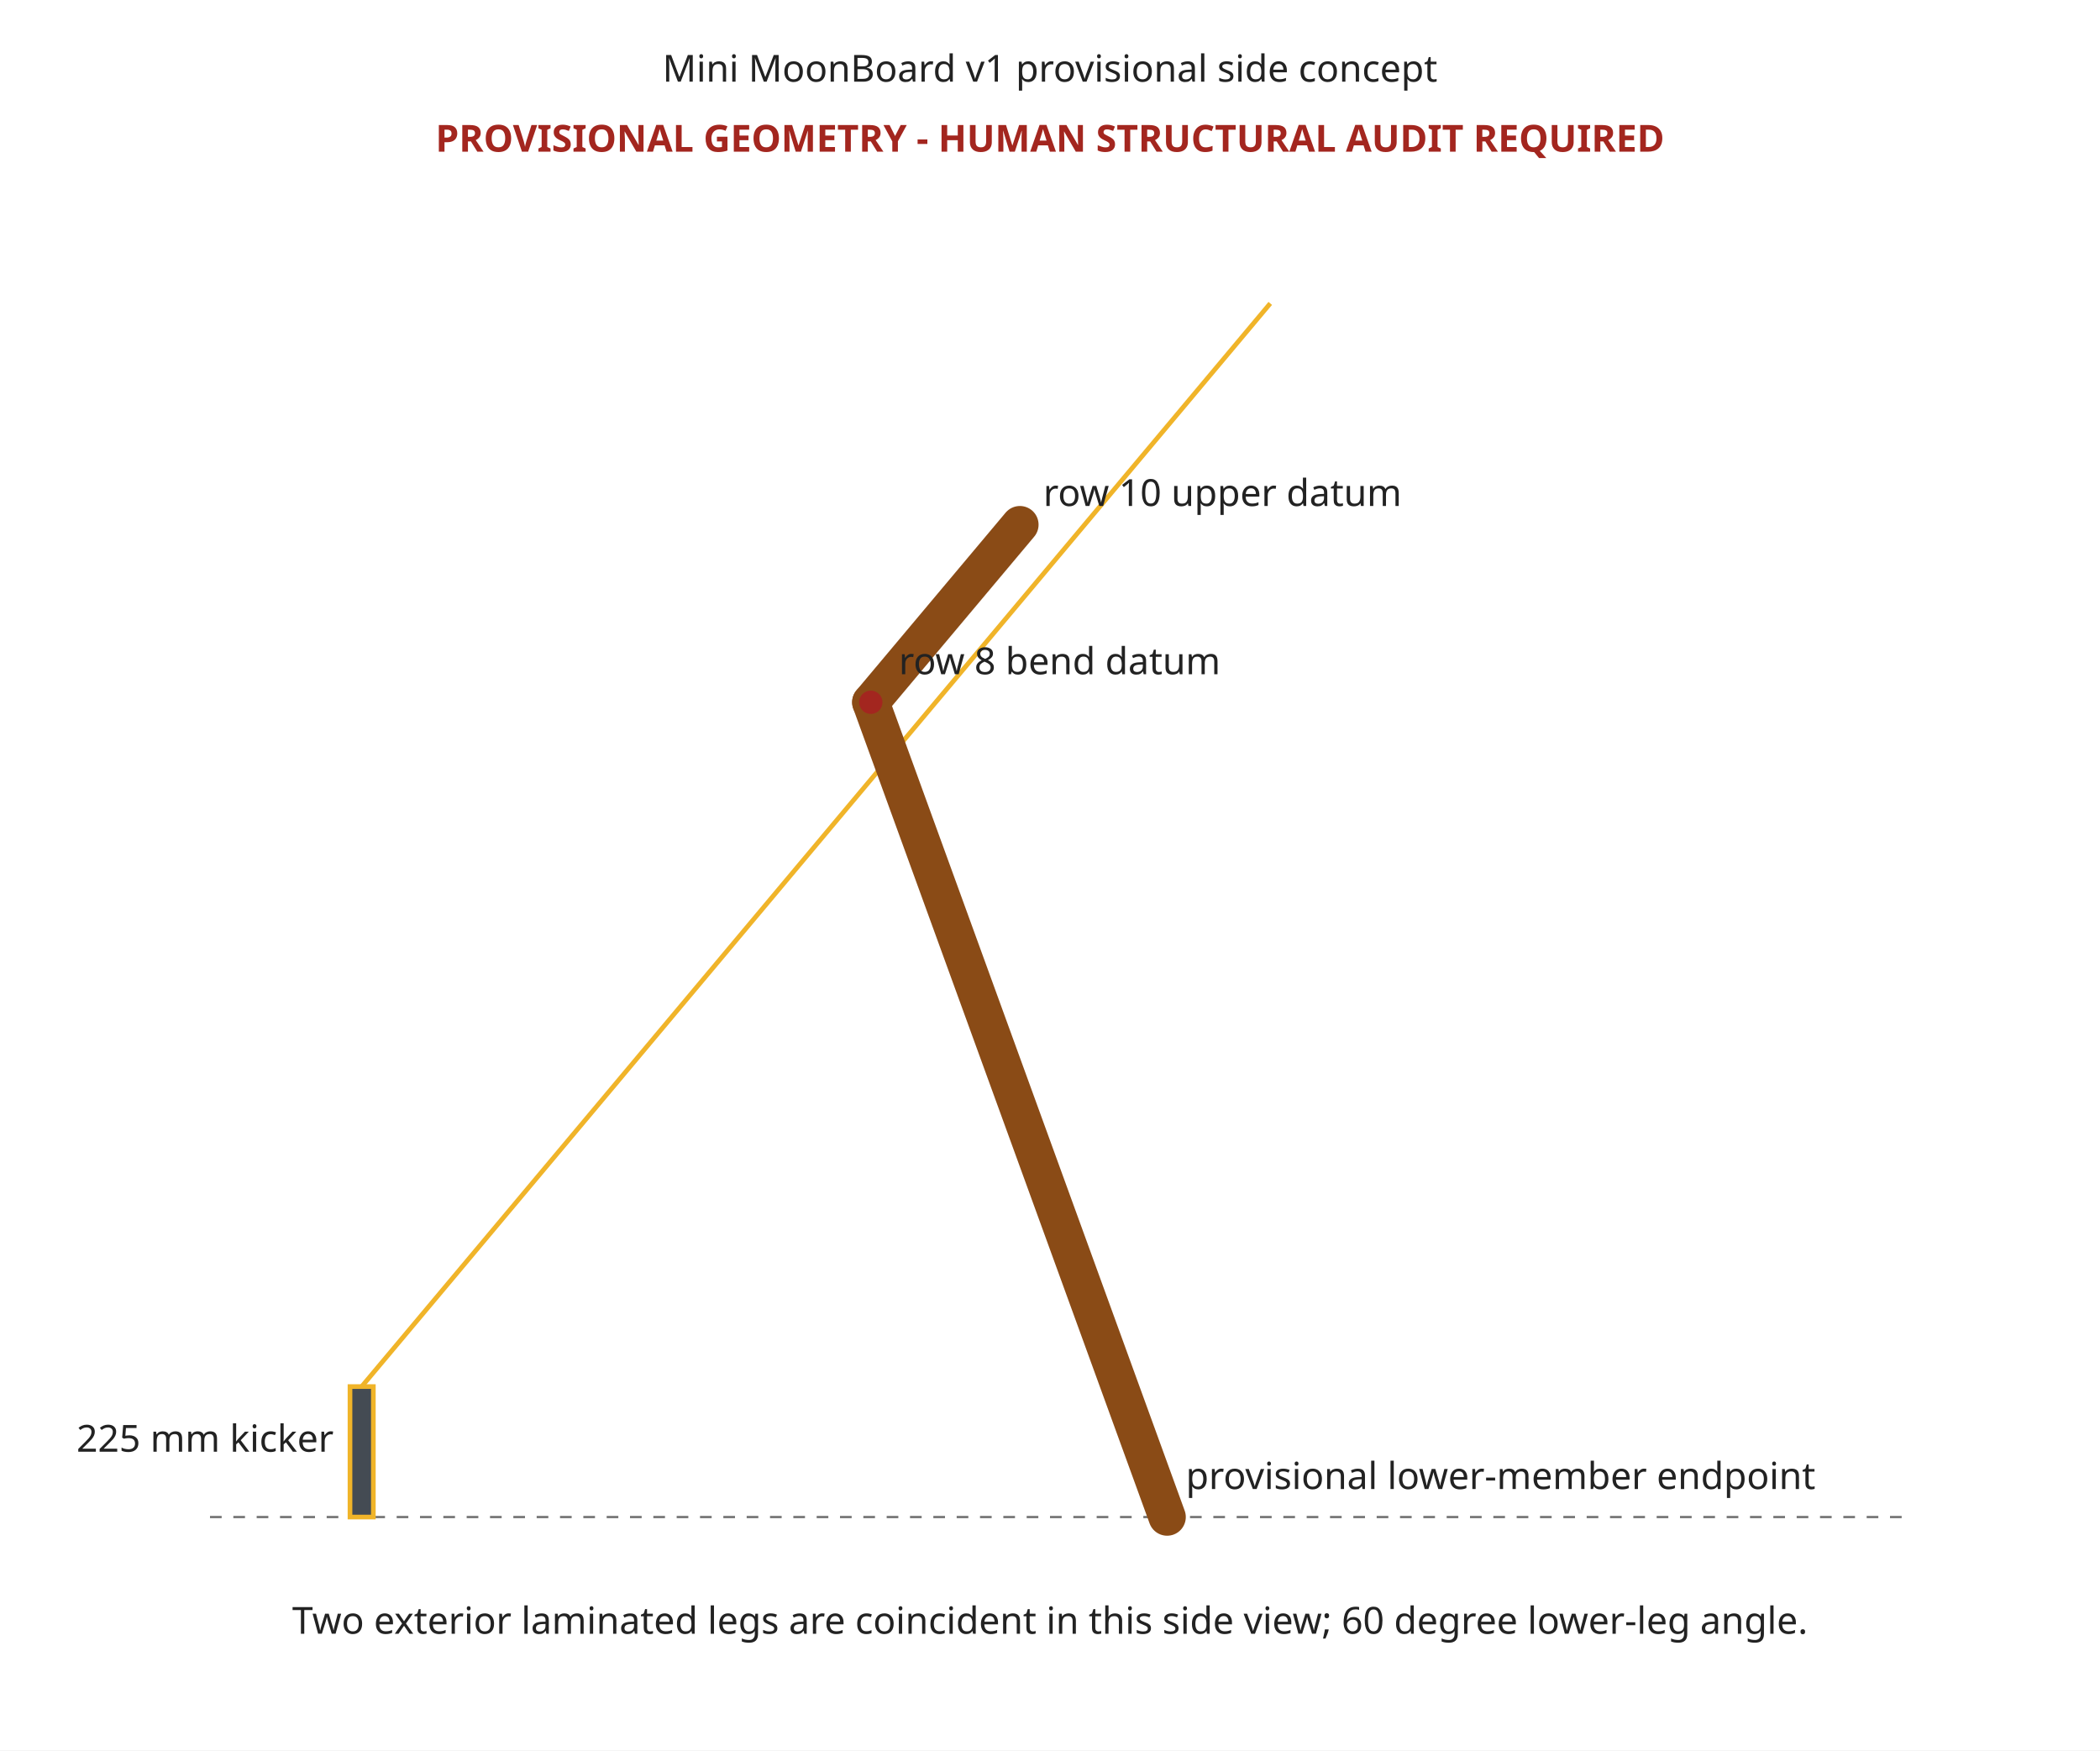
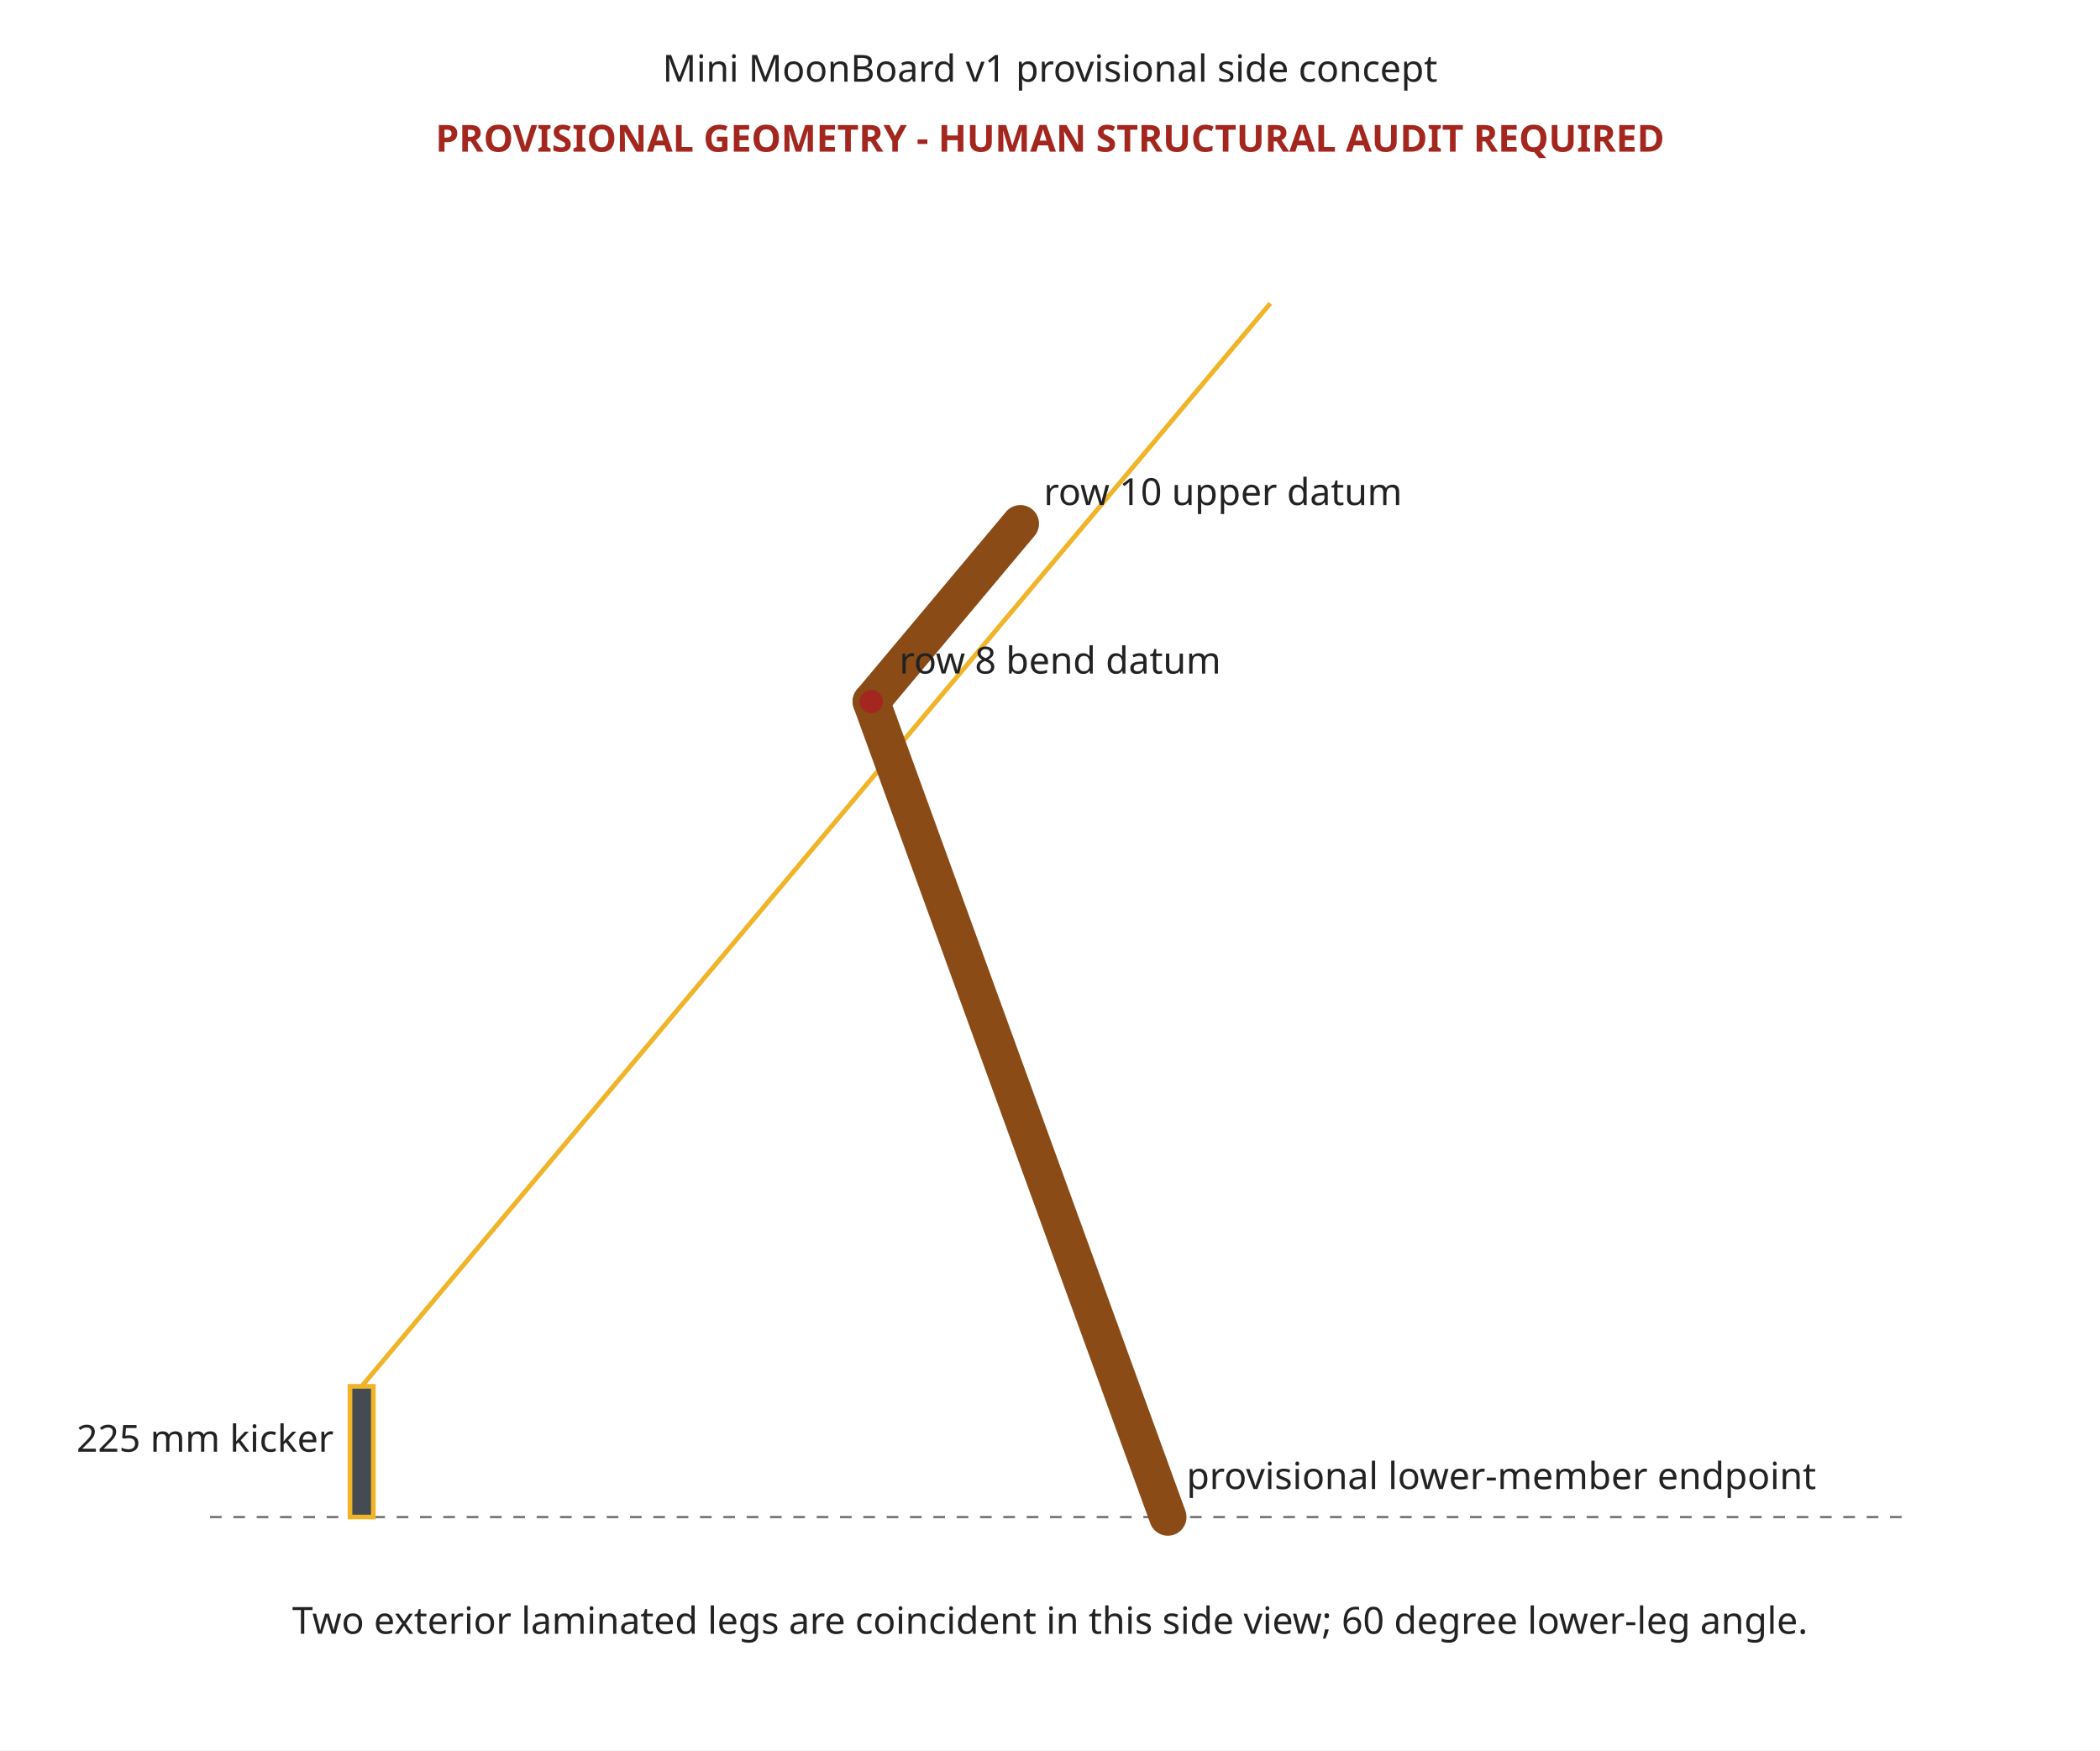
<svg xmlns="http://www.w3.org/2000/svg" width="900" height="750" viewBox="0 0 900 750" data-units="mm">
  <defs>
    <marker id="arrow" markerWidth="8" markerHeight="8" refX="4" refY="4" orient="auto-start-reverse">
      <path d="M 0 0 L 8 4 L 0 8 z" fill="#333" />
    </marker>
  </defs>
  <style>
    .panel { fill: #20252b; stroke: #f0b429; stroke-width: 2; }
    .kicker { fill: #444b53; stroke: #f0b429; stroke-width: 2; }
    .seam { stroke: #aaa; stroke-width: 1.5; }
    .dim { stroke: #333; stroke-width: 1.5; marker-start: url(#arrow); marker-end: url(#arrow); }
    .leg { stroke: #8a4b16; stroke-width: 16; stroke-linecap: round; }
    .datum { fill: #a3261f; }
    .guide { stroke: #777; stroke-width: 1; stroke-dasharray: 5 5; }
    text { fill: #222; font: 16px sans-serif; }
    .on-dark { fill: white; }
    .warning { fill: #a3261f; font-weight: bold; }
  </style>
  <rect width="900" height="750" fill="white" />
  <text x="450" y="35" text-anchor="middle" font-size="24">Mini MoonBoard v1 provisional side concept</text>
  <text class="warning" x="450" y="65" text-anchor="middle">PROVISIONAL GEOMETRY - HUMAN STRUCTURAL AUDIT REQUIRED</text>
  <line class="guide" x1="90" y1="650.0" x2="820" y2="650.0" />
-   <rect class="kicker" x="150.0" y="594.1" width="10" height="55.9" />
-   <line class="panel" x1="155.0" y1="594.1" x2="544.4" y2="130.0" stroke-width="8" />
-   <line class="leg" x1="500.2" y1="650.0" x2="373.2" y2="300.9" />
-   <line class="leg" x1="373.2" y1="300.9" x2="437.1" y2="224.8" />
-   <circle class="datum" cx="373.2" cy="300.9" r="5" />
-   <text x="385.2" y="288.9">row 8 bend datum</text>
-   <text x="447.1" y="216.8">row 10 upper datum</text>
-   <text x="508.2" y="638.0">provisional lower-member endpoint</text>
+   <rect class="kicker" x="150.0" y="594.0" width="10" height="56.0" />
+   <line class="panel" x1="155.0" y1="594.0" x2="544.4" y2="130.0" stroke-width="8" />
+   <line class="leg" x1="500.5" y1="650.0" x2="373.4" y2="300.6" />
+   <line class="leg" x1="373.4" y1="300.6" x2="437.3" y2="224.4" />
+   <circle class="datum" cx="373.4" cy="300.6" r="5" />
+   <text x="385.4" y="288.6">row 8 bend datum</text>
+   <text x="447.3" y="216.4">row 10 upper datum</text>
+   <text x="508.5" y="638.0">provisional lower-member endpoint</text>
  <text x="143.0" y="622.0" text-anchor="end">225 mm kicker</text>
  <text x="450" y="700" text-anchor="middle">Two exterior laminated legs are coincident in this side view; 60 degree lower-leg angle.</text>
</svg>
